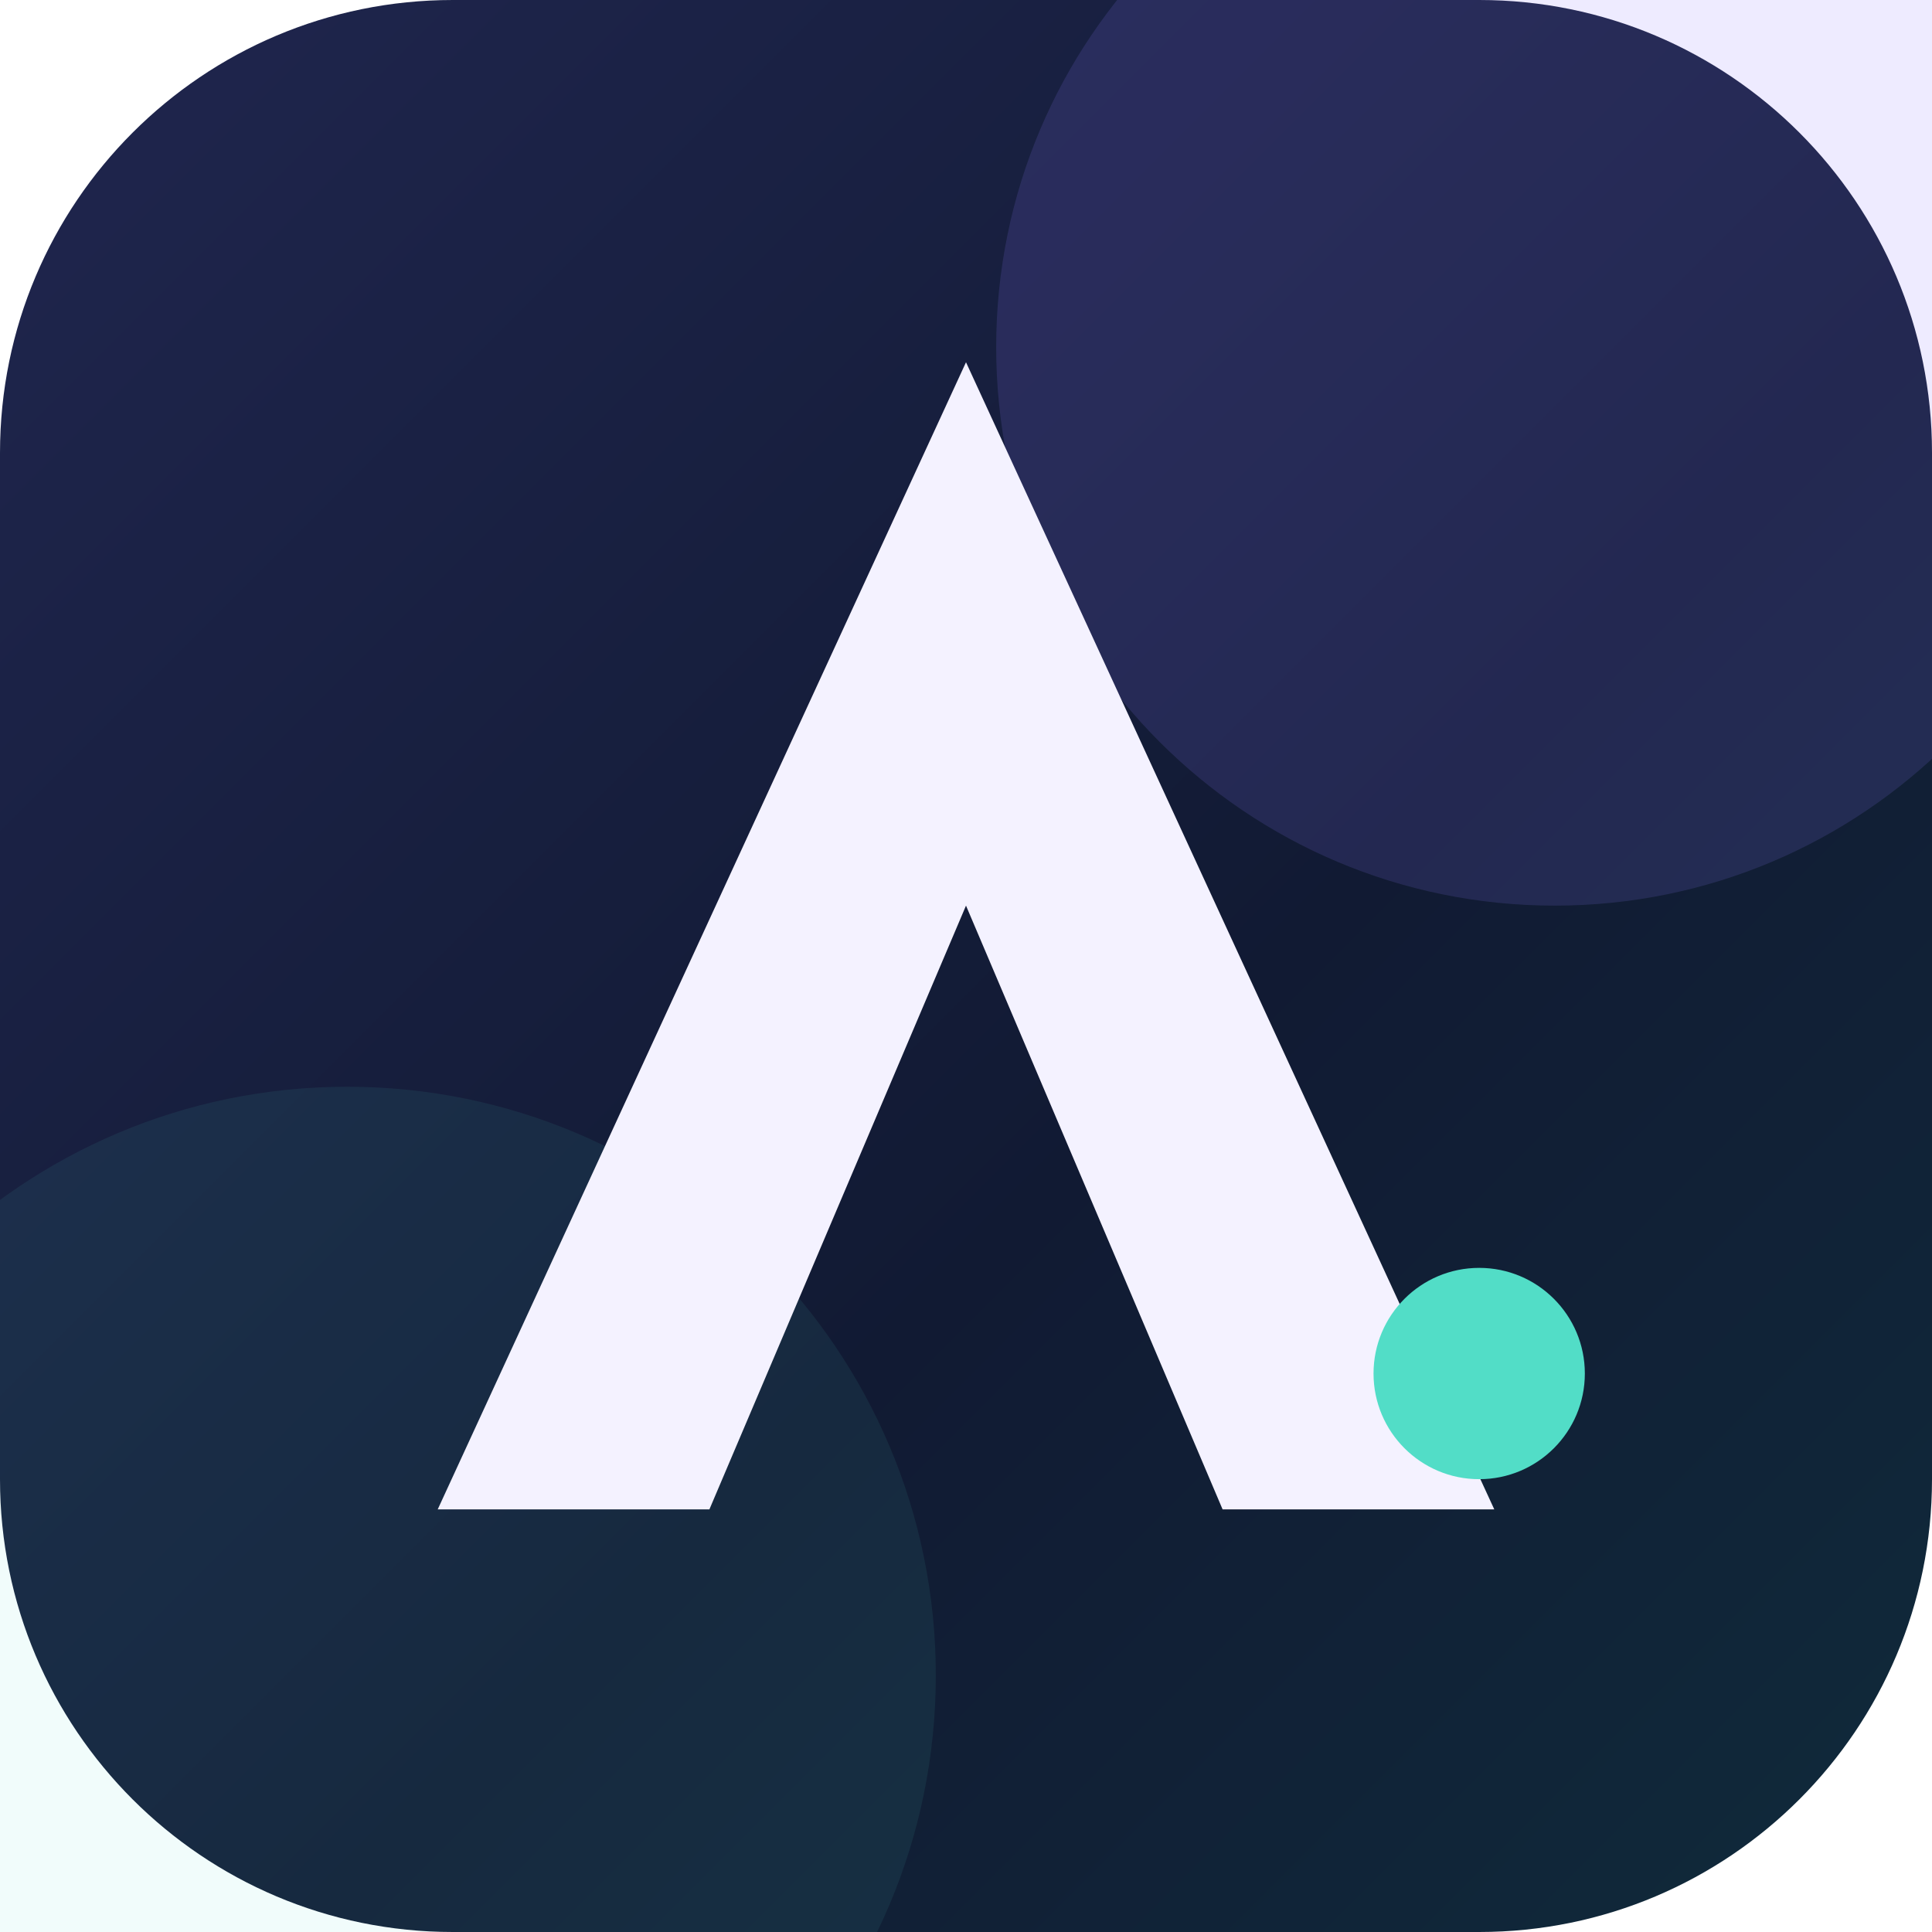
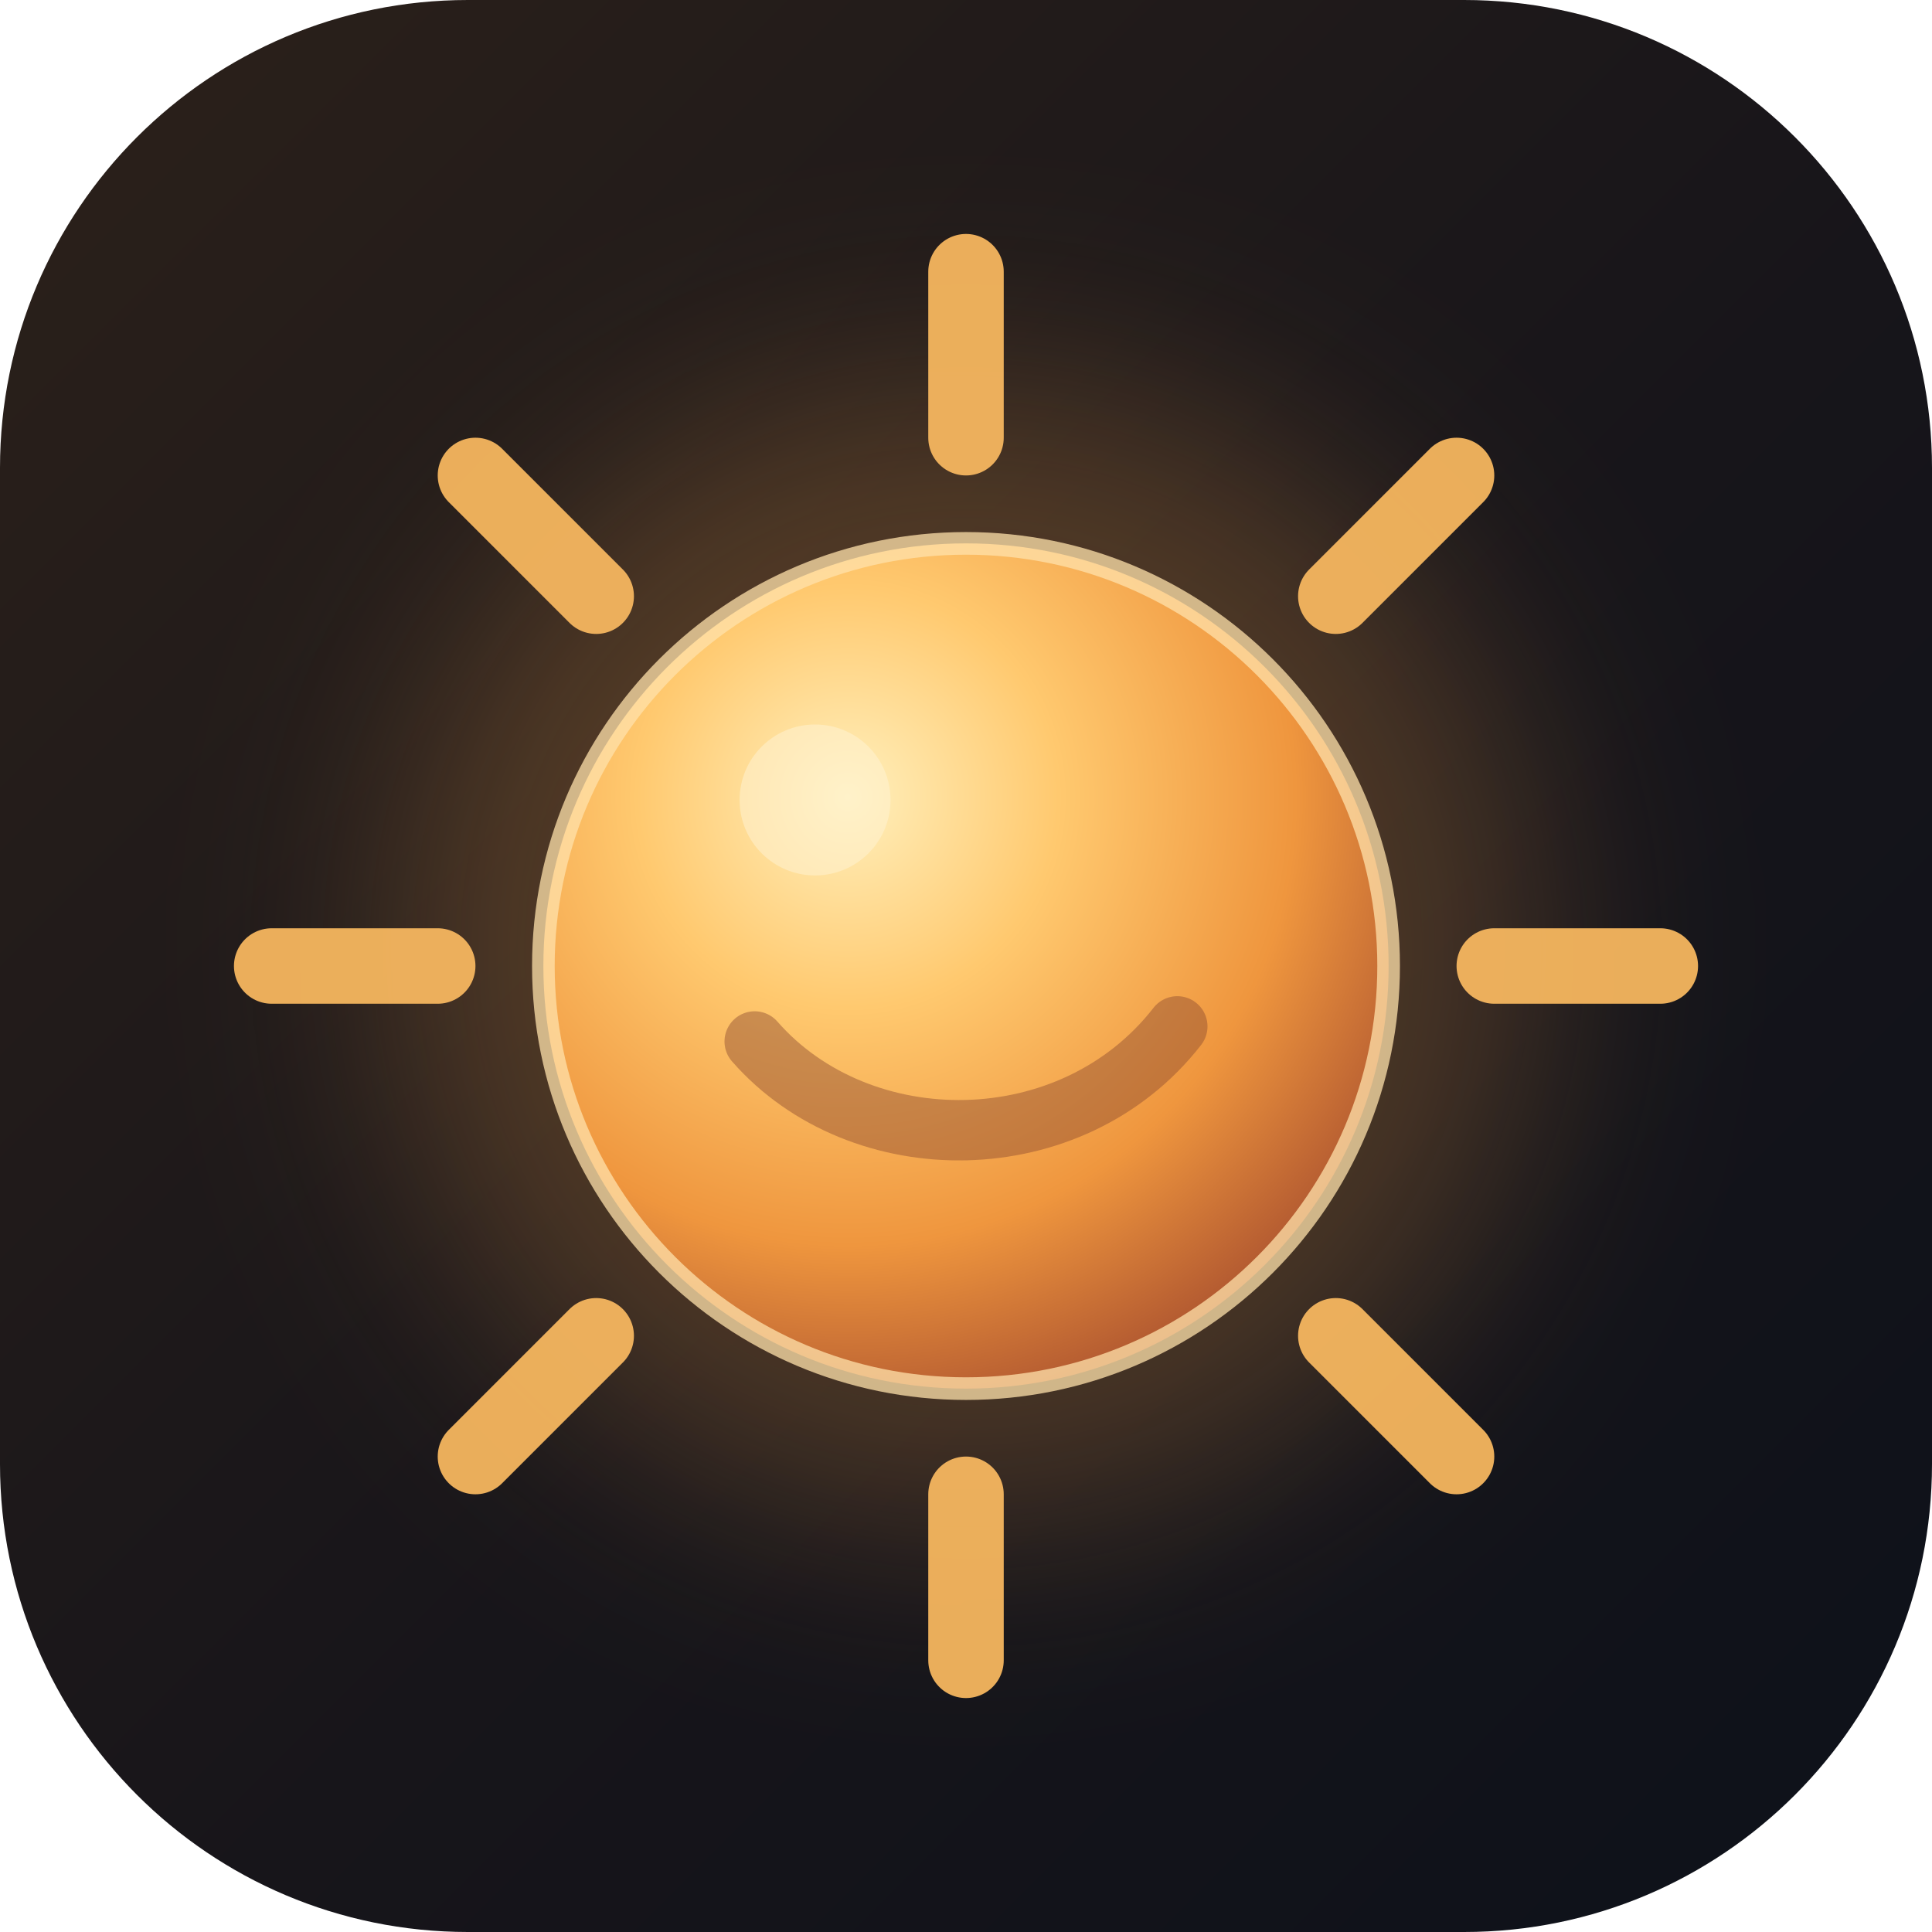
<svg xmlns="http://www.w3.org/2000/svg" viewBox="0 0 128 128">
  <defs>
-     <linearGradient id="background" x1="0" y1="0" x2="1" y2="1">
-       <stop offset="0" stop-color="#20264f" />
-       <stop offset=".58" stop-color="#111a33" />
-       <stop offset="1" stop-color="#102b3b" />
+     <linearGradient id="bg" x1="0" y1="0" x2="1" y2="1">
+       <stop offset="0" stop-color="#2c211a" />
+       <stop offset=".55" stop-color="#17151a" />
+       <stop offset="1" stop-color="#0d111a" />
    </linearGradient>
-     <linearGradient id="accent" x1="0" y1="0" x2="1" y2="1">
-       <stop offset="0" stop-color="#b5a8ff" />
-       <stop offset=".55" stop-color="#8d7cff" />
-       <stop offset="1" stop-color="#52ddc7" />
-     </linearGradient>
+     <radialGradient id="sun" cx=".36" cy=".3" r=".78">
+       <stop offset="0" stop-color="#fff0bd" />
+       <stop offset=".32" stop-color="#ffc96f" />
+       <stop offset=".68" stop-color="#ef963e" />
+       <stop offset="1" stop-color="#a74e2e" />
+     </radialGradient>
+     <filter id="glow" x="-80%" y="-80%" width="260%" height="260%">
+       <feGaussianBlur stdDeviation="7" />
+     </filter>
  </defs>
-   <rect width="128" height="128" rx="30" fill="url(#background)" />
-   <circle cx="103" cy="23" r="37" fill="#8d7cff" opacity=".15" />
-   <circle cx="23" cy="111" r="39" fill="#52ddc7" opacity=".08" />
-   <path d="M64 24 29 100h18l17-40 17 40h18L64 24Z" fill="#f4f2ff" />
-   <path d="M48 81h32" stroke="url(#accent)" stroke-width="8" stroke-linecap="round" />
-   <circle cx="98" cy="91" r="7" fill="#52ddc7" />
+   <rect width="128" height="128" rx="31" fill="url(#bg)" />
+   <circle cx="64" cy="63" r="38" fill="#ec9d48" opacity=".25" filter="url(#glow)" />
+   <g stroke="#f5b65e" stroke-width="5" stroke-linecap="round" opacity=".95">
+     <path d="M64 18v11" />
+     <path d="M64 99v11" />
+     <path d="M18 64h11" />
+     <path d="M99 64h11" />
+     <path d="m31.5 31.5 8 8" />
+     <path d="m88.5 88.5 8 8" />
+     <path d="m96.5 31.5-8 8" />
+     <path d="m39.5 88.5-8 8" />
+   </g>
+   <circle cx="64" cy="64" r="28" fill="url(#sun)" stroke="#ffe1aa" stroke-opacity=".75" stroke-width="1.5" />
+   <path d="M50 69c7 8 21 8 28-1" fill="none" stroke="#8b492f" stroke-width="4" stroke-linecap="round" opacity=".45" />
+   <circle cx="54" cy="53" r="5" fill="#fff4d5" opacity=".5" />
</svg>
